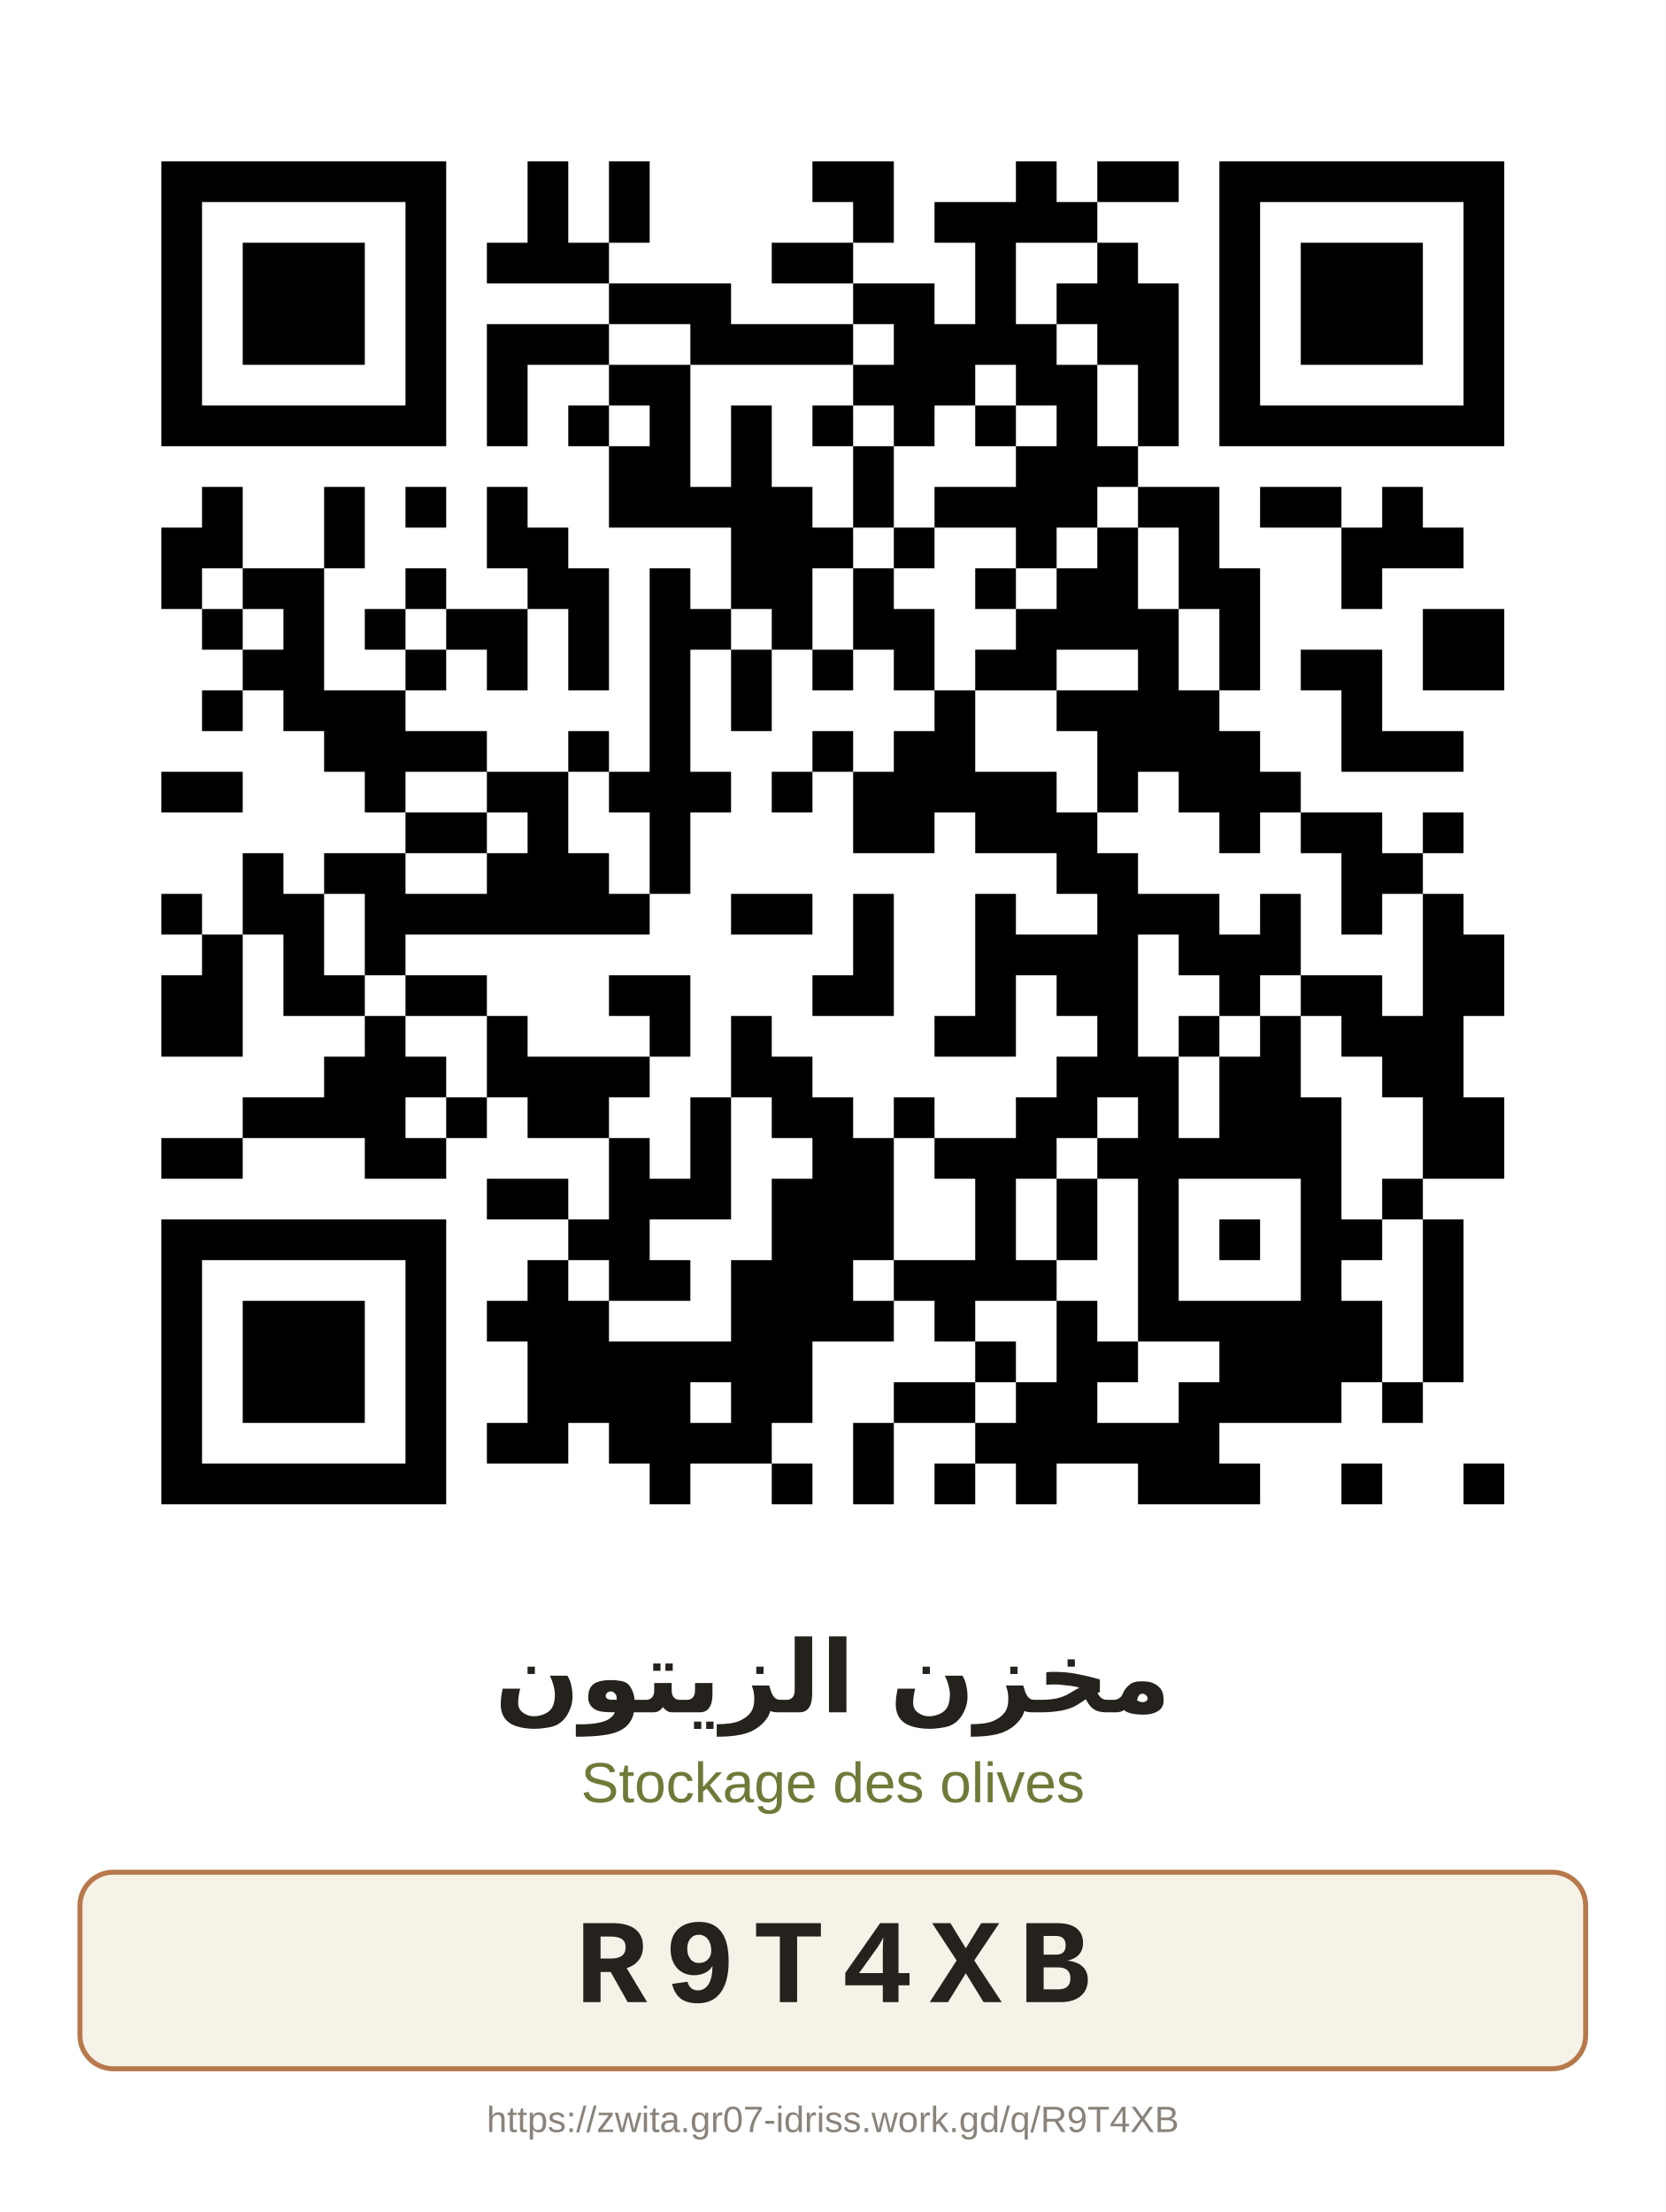
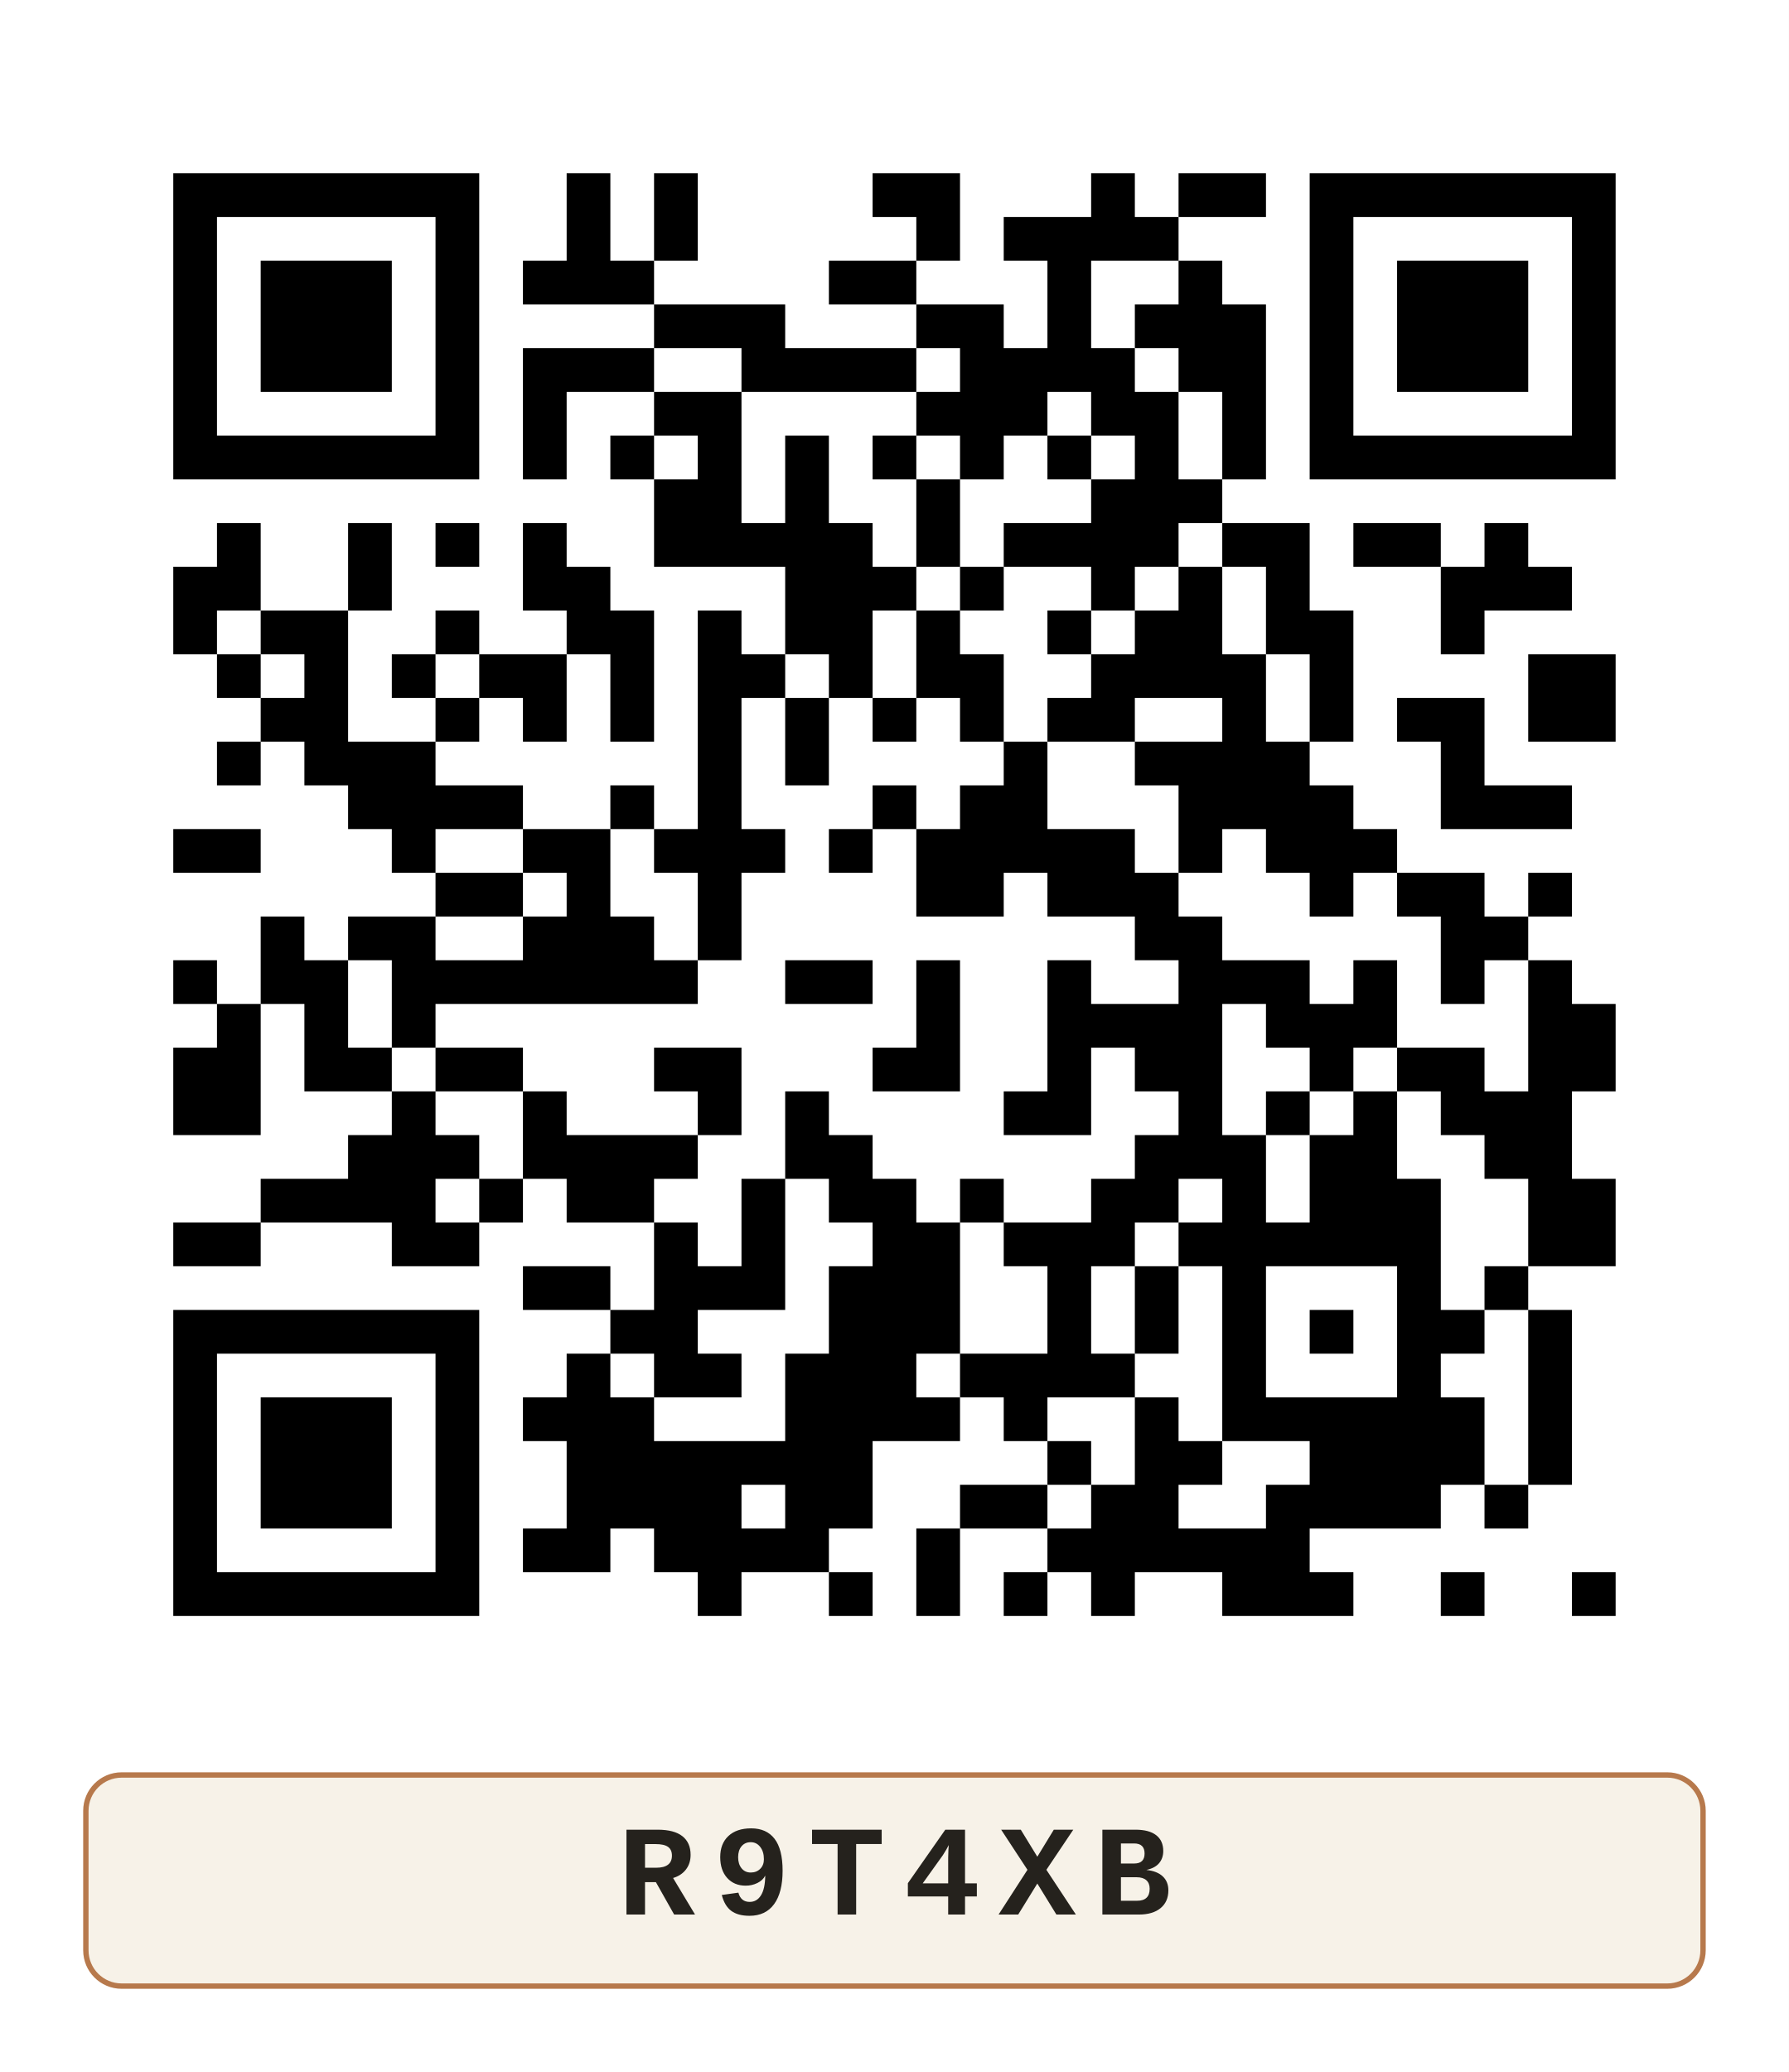
- <svg xmlns="http://www.w3.org/2000/svg" width="1000" height="1328" viewBox="0 0 1000 1328" font-family="system-ui, 'Segoe UI', Tahoma, Arial, sans-serif">
-   <rect width="1000" height="1328" fill="#ffffff" />
+ <svg xmlns="http://www.w3.org/2000/svg" width="1000" height="1158" viewBox="0 0 1000 1158" font-family="system-ui, 'Segoe UI', Tahoma, Arial, sans-serif">
+   <rect width="1000" height="1158" fill="#ffffff" />
  <svg x="48" y="48" width="904" height="904" viewBox="0 0 37 37">
    <path fill="#ffffff" d="M0 0h37v37H0z" />
    <path stroke="#000000" d="M2 2.5h7m2 0h1m1 0h1m4 0h2m3 0h1m1 0h2m1 0h7M2 3.5h1m5 0h1m2 0h1m1 0h1m5 0h1m1 0h4m3 0h1m5 0h1M2 4.5h1m1 0h3m1 0h1m1 0h3m4 0h2m3 0h1m2 0h1m2 0h1m1 0h3m1 0h1M2 5.5h1m1 0h3m1 0h1m4 0h3m3 0h2m1 0h1m1 0h3m1 0h1m1 0h3m1 0h1M2 6.5h1m1 0h3m1 0h1m1 0h3m2 0h4m1 0h4m1 0h2m1 0h1m1 0h3m1 0h1M2 7.5h1m5 0h1m1 0h1m2 0h2m4 0h3m1 0h2m1 0h1m1 0h1m5 0h1M2 8.5h7m1 0h1m1 0h1m1 0h1m1 0h1m1 0h1m1 0h1m1 0h1m1 0h1m1 0h1m1 0h7M13 9.5h2m1 0h1m2 0h1m3 0h3M3 10.5h1m2 0h1m1 0h1m1 0h1m2 0h5m1 0h1m1 0h4m1 0h2m1 0h2m1 0h1M2 11.5h2m2 0h1m3 0h2m4 0h3m1 0h1m2 0h1m1 0h1m1 0h1m3 0h3M2 12.5h1m1 0h2m2 0h1m2 0h2m1 0h1m1 0h2m1 0h1m2 0h1m1 0h2m1 0h2m2 0h1M3 13.5h1m1 0h1m1 0h1m1 0h2m1 0h1m1 0h2m1 0h1m1 0h2m2 0h4m1 0h1m4 0h2M4 14.5h2m2 0h1m1 0h1m1 0h1m1 0h1m1 0h1m1 0h1m1 0h1m1 0h2m2 0h1m1 0h1m1 0h2m1 0h2M3 15.5h1m1 0h3m6 0h1m1 0h1m4 0h1m2 0h4m3 0h1M6 16.5h4m2 0h1m1 0h1m3 0h1m1 0h2m3 0h4m2 0h3M2 17.5h2m3 0h1m2 0h2m1 0h3m1 0h1m1 0h5m1 0h1m1 0h3M8 18.5h2m1 0h1m2 0h1m4 0h2m1 0h3m3 0h1m1 0h2m1 0h1M4 19.5h1m1 0h2m2 0h3m1 0h1m9 0h2m5 0h2M2 20.5h1m1 0h2m1 0h7m2 0h2m1 0h1m2 0h1m2 0h3m1 0h1m1 0h1m1 0h1M3 21.5h1m1 0h1m1 0h1m11 0h1m2 0h4m1 0h3m3 0h2M2 22.5h2m1 0h2m1 0h2m3 0h2m3 0h2m2 0h1m1 0h2m2 0h1m1 0h2m1 0h2M2 23.5h2m3 0h1m2 0h1m3 0h1m1 0h1m4 0h2m2 0h1m1 0h1m1 0h1m1 0h3M6 24.5h3m1 0h4m2 0h2m6 0h3m1 0h2m2 0h2M4 25.5h4m1 0h1m1 0h2m2 0h1m1 0h2m1 0h1m2 0h2m1 0h1m1 0h3m2 0h2M2 26.5h2m3 0h2m4 0h1m1 0h1m2 0h2m1 0h3m1 0h6m2 0h2M10 27.5h2m1 0h3m1 0h3m2 0h1m1 0h1m1 0h1m3 0h1m1 0h1M2 28.5h7m3 0h2m3 0h3m2 0h1m1 0h1m1 0h1m1 0h1m1 0h2m1 0h1M2 29.5h1m5 0h1m2 0h1m1 0h2m1 0h3m1 0h4m2 0h1m3 0h1m2 0h1M2 30.5h1m1 0h3m1 0h1m1 0h3m3 0h4m1 0h1m2 0h1m1 0h6m1 0h1M2 31.5h1m1 0h3m1 0h1m2 0h7m4 0h1m1 0h2m2 0h4m1 0h1M2 32.5h1m1 0h3m1 0h1m2 0h4m1 0h2m2 0h2m1 0h2m2 0h4m1 0h1M2 33.5h1m5 0h1m1 0h2m1 0h4m2 0h1m2 0h6M2 34.5h7m5 0h1m2 0h1m1 0h1m1 0h1m1 0h1m2 0h3m2 0h1m2 0h1" />
  </svg>
-   <text x="500" y="1028" text-anchor="middle" font-size="60" font-weight="700" fill="#25221D" direction="rtl">مخزن الزيتون</text>
-   <text x="500" y="1082" text-anchor="middle" font-size="34" fill="#6F7938">Stockage des olives</text>
-   <rect x="48" y="1124" width="904" height="118" rx="20" fill="#F7F2E8" stroke="#B7794C" stroke-width="3" />
-   <text x="500" y="1202" text-anchor="middle" font-size="72" font-weight="700" letter-spacing="10" fill="#25221D" font-family="ui-monospace, 'Courier New', monospace">R9T4XB</text>
-   <text x="500" y="1280" text-anchor="middle" font-size="22" fill="#8a837b">https://zwita.gr07-idriss.work.gd/q/R9T4XB</text>
+   <rect x="48" y="992" width="904" height="118" rx="20" fill="#F7F2E8" stroke="#B7794C" stroke-width="3" />
+   <text x="500" y="1070" text-anchor="middle" font-size="72" font-weight="700" letter-spacing="10" fill="#25221D" font-family="ui-monospace, 'Courier New', monospace">R9T4XB</text>
</svg>
